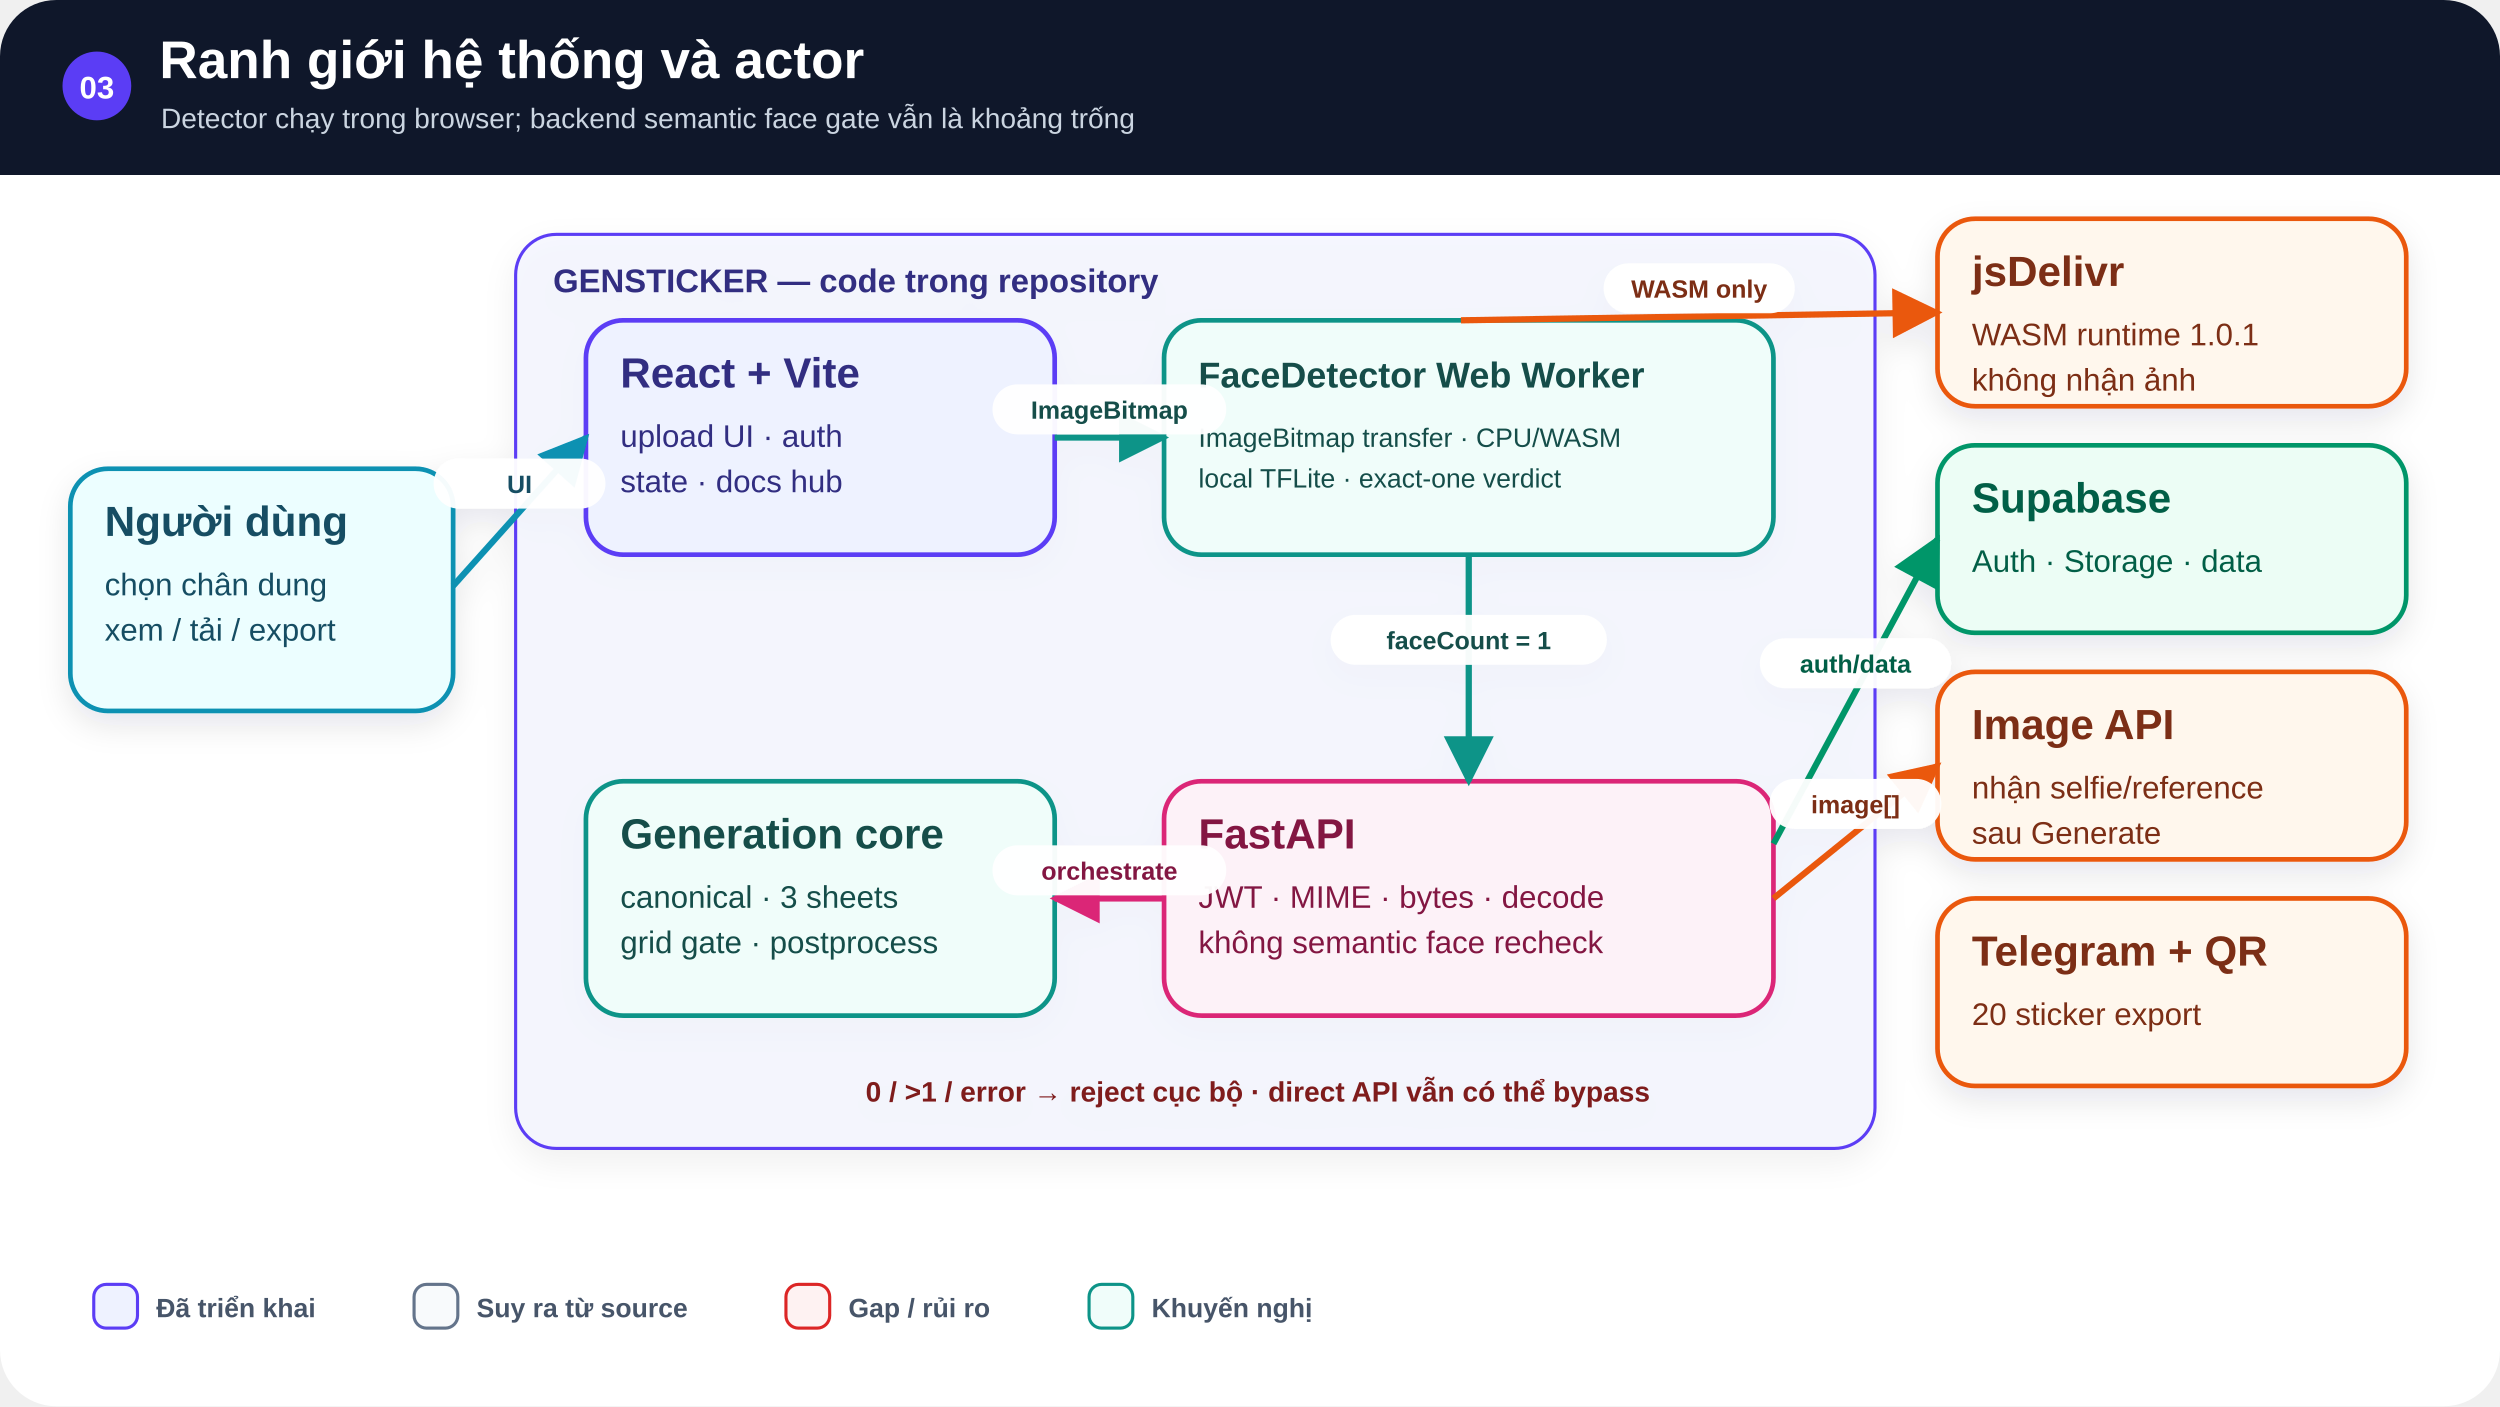
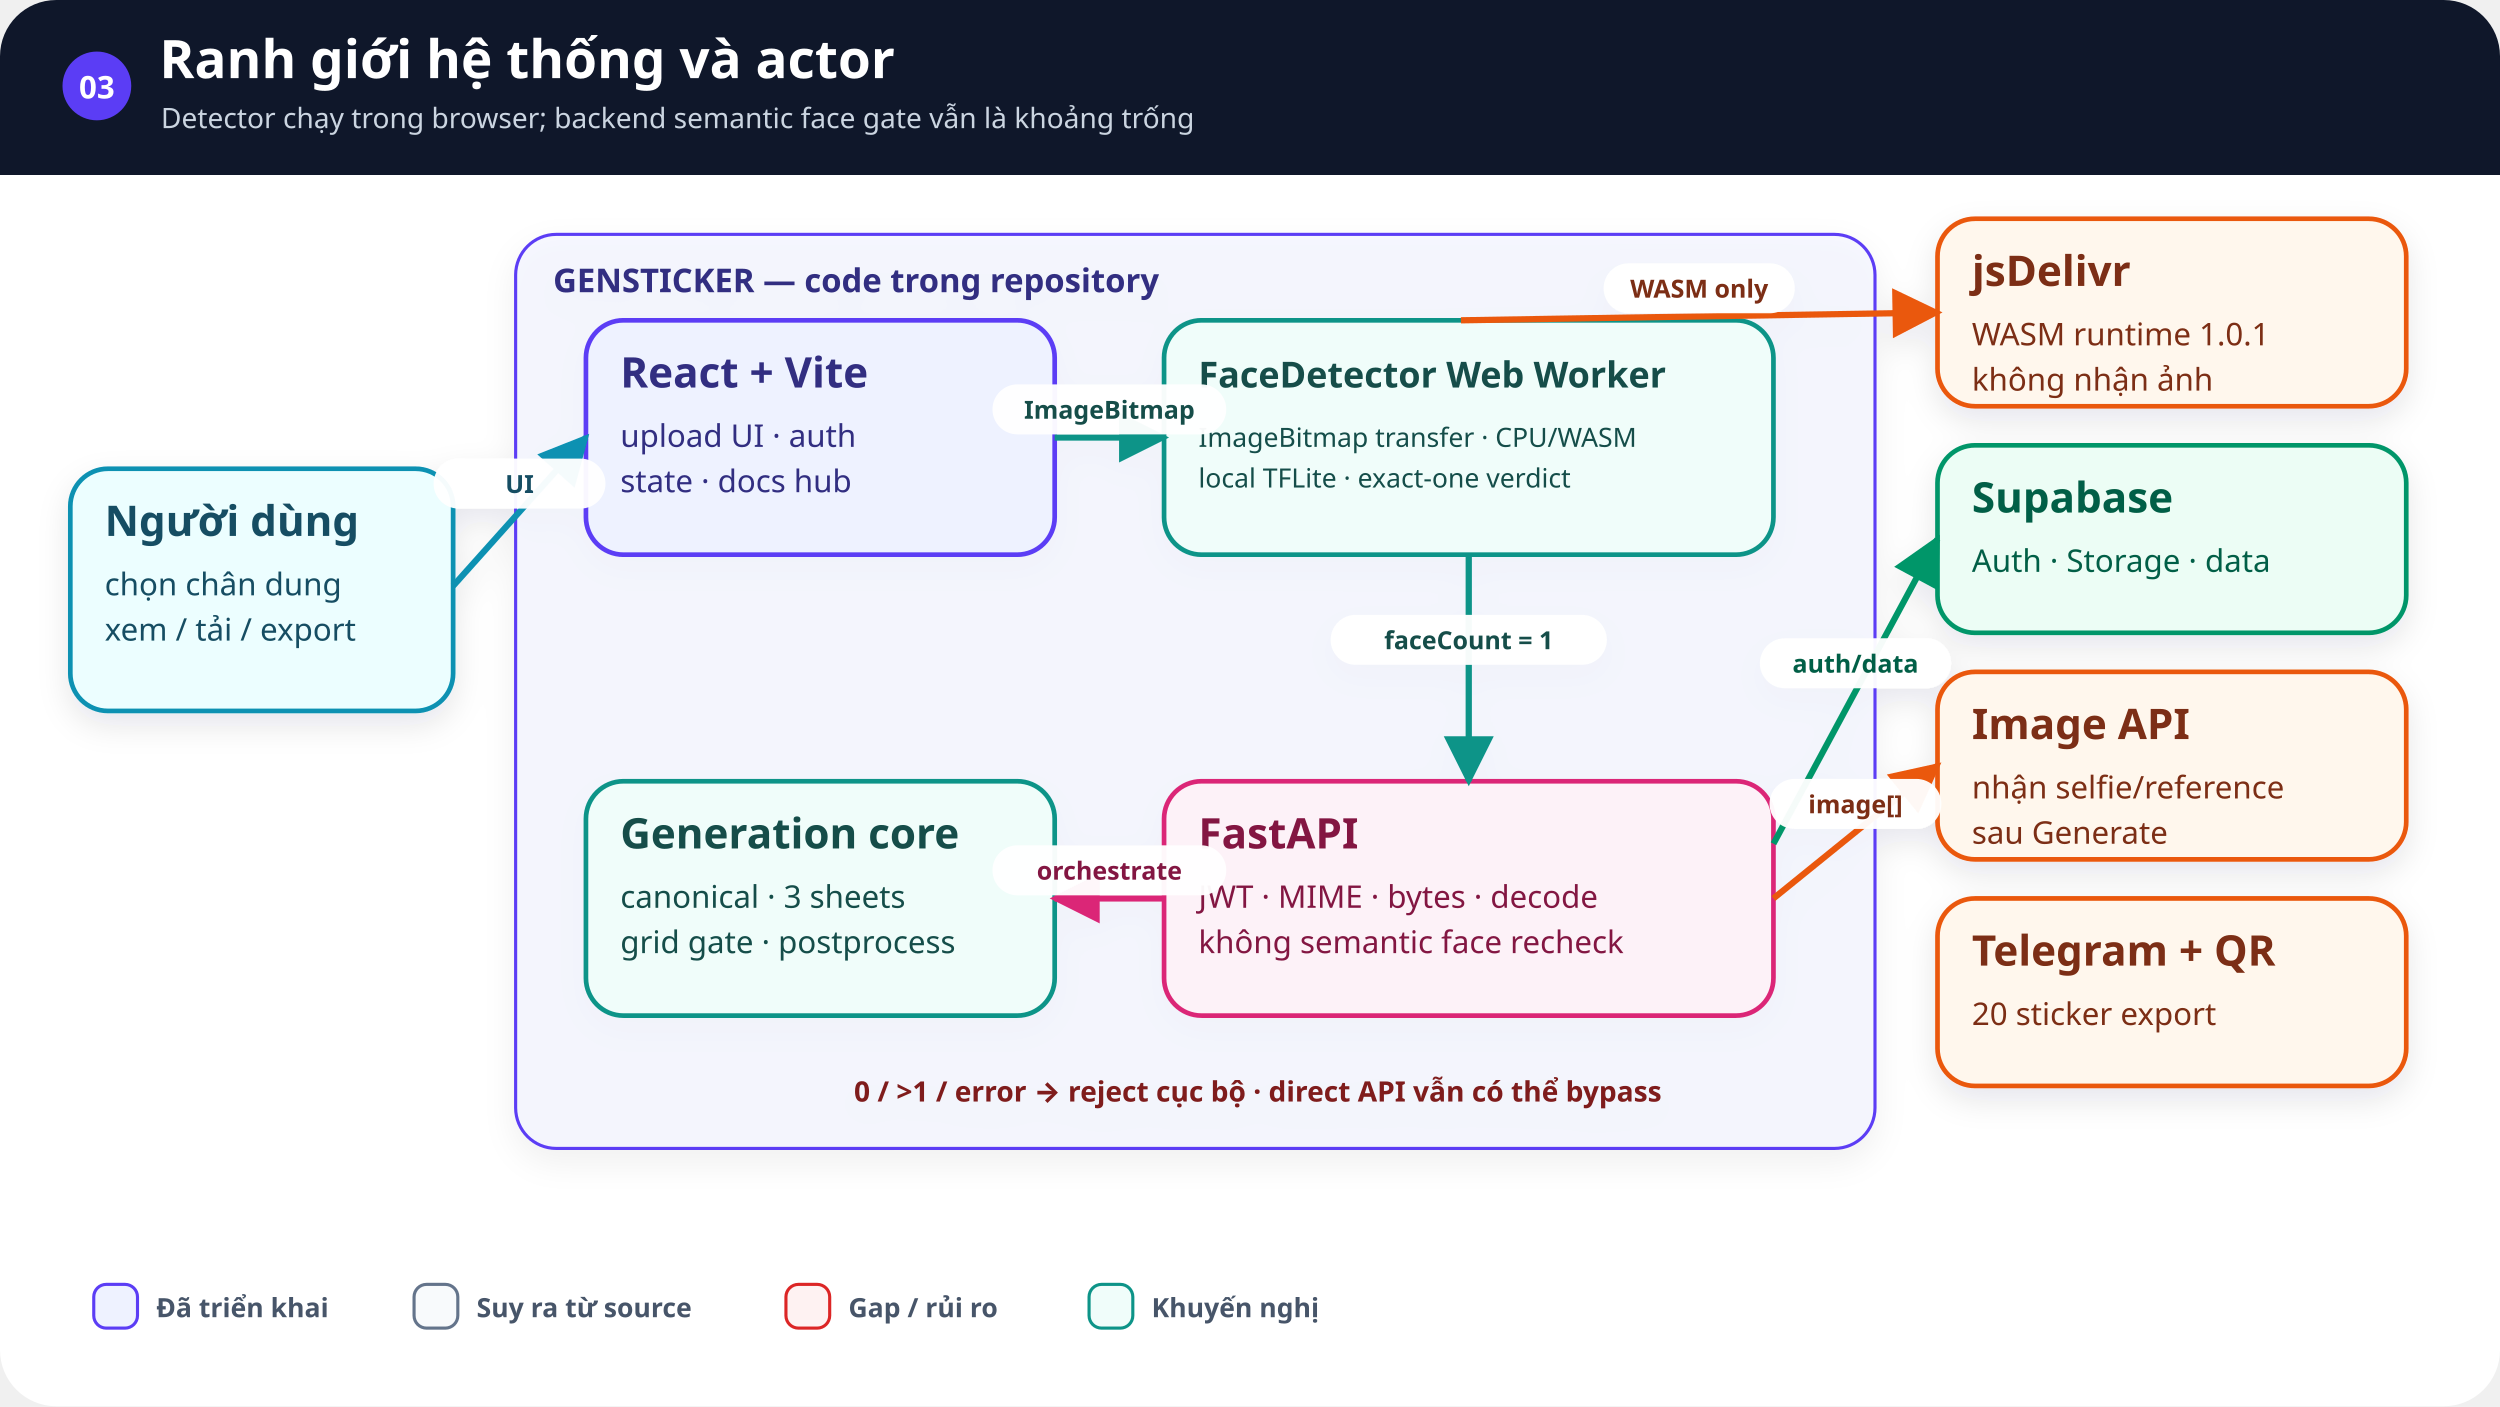
<svg xmlns="http://www.w3.org/2000/svg" width="1600" height="900" viewBox="0 0 1600 900">
  <defs>
    <filter id="shadow-system-boundary" x="-20%" y="-20%" width="140%" height="140%">
      <feDropShadow dx="0" dy="8" stdDeviation="10" flood-color="#0F172A" flood-opacity="0.10" />
    </filter>
    <marker id="arrow-system-boundary-client" viewBox="0 0 10 10" refX="9" refY="5" markerWidth="8" markerHeight="8" orient="auto-start-reverse">
      <path d="M 0 0 L 10 5 L 0 10 z" fill="#0891B2" />
    </marker>
    <marker id="arrow-system-boundary-frontend" viewBox="0 0 10 10" refX="9" refY="5" markerWidth="8" markerHeight="8" orient="auto-start-reverse">
      <path d="M 0 0 L 10 5 L 0 10 z" fill="#5B3DF5" />
    </marker>
    <marker id="arrow-system-boundary-backend" viewBox="0 0 10 10" refX="9" refY="5" markerWidth="8" markerHeight="8" orient="auto-start-reverse">
      <path d="M 0 0 L 10 5 L 0 10 z" fill="#DB2777" />
    </marker>
    <marker id="arrow-system-boundary-data" viewBox="0 0 10 10" refX="9" refY="5" markerWidth="8" markerHeight="8" orient="auto-start-reverse">
      <path d="M 0 0 L 10 5 L 0 10 z" fill="#059669" />
    </marker>
    <marker id="arrow-system-boundary-external" viewBox="0 0 10 10" refX="9" refY="5" markerWidth="8" markerHeight="8" orient="auto-start-reverse">
      <path d="M 0 0 L 10 5 L 0 10 z" fill="#EA580C" />
    </marker>
    <marker id="arrow-system-boundary-quality" viewBox="0 0 10 10" refX="9" refY="5" markerWidth="8" markerHeight="8" orient="auto-start-reverse">
      <path d="M 0 0 L 10 5 L 0 10 z" fill="#0D9488" />
    </marker>
    <marker id="arrow-system-boundary-risk" viewBox="0 0 10 10" refX="9" refY="5" markerWidth="8" markerHeight="8" orient="auto-start-reverse">
      <path d="M 0 0 L 10 5 L 0 10 z" fill="#DC2626" />
    </marker>
    <marker id="arrow-system-boundary-neutral" viewBox="0 0 10 10" refX="9" refY="5" markerWidth="8" markerHeight="8" orient="auto-start-reverse">
      <path d="M 0 0 L 10 5 L 0 10 z" fill="#64748B" />
    </marker>
    <marker id="arrow-system-boundary-ink" viewBox="0 0 10 10" refX="9" refY="5" markerWidth="8" markerHeight="8" orient="auto-start-reverse">
      <path d="M 0 0 L 10 5 L 0 10 z" fill="#0F172A" />
    </marker>
  </defs>
  <rect width="1600" height="900" rx="36" fill="#FFFFFF" />
  <rect x="0" y="0" width="1600" height="112" rx="36" fill="#0F172A" />
  <rect x="0" y="76" width="1600" height="36" fill="#0F172A" />
  <circle cx="62" cy="55" r="22" fill="#5B3DF5" />
-   <text x="62" y="63" text-anchor="middle" fill="#FFFFFF" font-family="Arial, sans-serif" font-size="20" font-weight="800">03</text>
-   <text x="102" y="50" text-anchor="start" fill="#FFFFFF" font-family="Arial, sans-serif" font-size="34" font-weight="800">Ranh giới hệ thống và actor</text>
-   <text x="103" y="82" text-anchor="start" fill="#CBD5E1" font-family="Arial, sans-serif" font-size="18" font-weight="500">Detector chạy trong browser; backend semantic face gate vẫn là khoảng trống</text>
+   <text x="62" y="63" text-anchor="middle" fill="#FFFFFF" font-family="'Segoe UI', system-ui, -apple-system, 'Noto Sans', sans-serif" font-size="20" font-weight="800">03</text>
+   <text x="102" y="50" text-anchor="start" fill="#FFFFFF" font-family="'Segoe UI', system-ui, -apple-system, 'Noto Sans', sans-serif" font-size="34" font-weight="800">Ranh giới hệ thống và actor</text>
+   <text x="103" y="82" text-anchor="start" fill="#CBD5E1" font-family="'Segoe UI', system-ui, -apple-system, 'Noto Sans', sans-serif" font-size="18" font-weight="500">Detector chạy trong browser; backend semantic face gate vẫn là khoảng trống</text>
  <g filter="url(#shadow-system-boundary)">
    <g>
      <rect x="330" y="150" width="870" height="585" rx="26" fill="#EEF2FF" fill-opacity="0.55" stroke="#5B3DF5" stroke-width="2" />
-       <text x="354" y="187" text-anchor="start" fill="#312E81" font-family="Arial, sans-serif" font-size="21" font-weight="800">GENSTICKER — code trong repository</text>
+       <text x="354" y="187" text-anchor="start" fill="#312E81" font-family="'Segoe UI', system-ui, -apple-system, 'Noto Sans', sans-serif" font-size="21" font-weight="800">GENSTICKER — code trong repository</text>
    </g>
    <g>
      <rect x="45" y="300" width="245" height="155" rx="24" fill="#ECFEFF" stroke="#0891B2" stroke-width="3" />
-       <text x="67" y="343" text-anchor="start" fill="#164E63" font-family="Arial, sans-serif" font-size="27" font-weight="800">Người dùng</text>
-       <text x="67" y="381" text-anchor="start" fill="#164E63" font-family="Arial, sans-serif" font-size="20" font-weight="500">
+       <text x="67" y="343" text-anchor="start" fill="#164E63" font-family="'Segoe UI', system-ui, -apple-system, 'Noto Sans', sans-serif" font-size="27" font-weight="800">Người dùng</text>
+       <text x="67" y="381" text-anchor="start" fill="#164E63" font-family="'Segoe UI', system-ui, -apple-system, 'Noto Sans', sans-serif" font-size="20" font-weight="500">
        <tspan x="67" dy="0">chọn chân dung</tspan>
        <tspan x="67" dy="29">xem / tải / export</tspan>
      </text>
    </g>
    <g>
      <rect x="375" y="205" width="300" height="150" rx="24" fill="#EEF2FF" stroke="#5B3DF5" stroke-width="3" />
-       <text x="397" y="248" text-anchor="start" fill="#312E81" font-family="Arial, sans-serif" font-size="27" font-weight="800">React + Vite</text>
-       <text x="397" y="286" text-anchor="start" fill="#312E81" font-family="Arial, sans-serif" font-size="20" font-weight="500">
+       <text x="397" y="248" text-anchor="start" fill="#312E81" font-family="'Segoe UI', system-ui, -apple-system, 'Noto Sans', sans-serif" font-size="27" font-weight="800">React + Vite</text>
+       <text x="397" y="286" text-anchor="start" fill="#312E81" font-family="'Segoe UI', system-ui, -apple-system, 'Noto Sans', sans-serif" font-size="20" font-weight="500">
        <tspan x="397" dy="0">upload UI · auth</tspan>
        <tspan x="397" dy="29">state · docs hub</tspan>
      </text>
    </g>
    <g>
      <rect x="745" y="205" width="390" height="150" rx="24" fill="#F0FDFA" stroke="#0D9488" stroke-width="3" />
-       <text x="767" y="248" text-anchor="start" fill="#134E4A" font-family="Arial, sans-serif" font-size="23" font-weight="800">FaceDetector Web Worker</text>
-       <text x="767" y="286" text-anchor="start" fill="#134E4A" font-family="Arial, sans-serif" font-size="17" font-weight="500">
+       <text x="767" y="248" text-anchor="start" fill="#134E4A" font-family="'Segoe UI', system-ui, -apple-system, 'Noto Sans', sans-serif" font-size="23" font-weight="800">FaceDetector Web Worker</text>
+       <text x="767" y="286" text-anchor="start" fill="#134E4A" font-family="'Segoe UI', system-ui, -apple-system, 'Noto Sans', sans-serif" font-size="17" font-weight="500">
        <tspan x="767" dy="0">ImageBitmap transfer · CPU/WASM</tspan>
        <tspan x="767" dy="26">local TFLite · exact-one verdict</tspan>
      </text>
    </g>
    <g>
      <rect x="375" y="500" width="300" height="150" rx="24" fill="#F0FDFA" stroke="#0D9488" stroke-width="3" />
-       <text x="397" y="543" text-anchor="start" fill="#134E4A" font-family="Arial, sans-serif" font-size="27" font-weight="800">Generation core</text>
-       <text x="397" y="581" text-anchor="start" fill="#134E4A" font-family="Arial, sans-serif" font-size="20" font-weight="500">
+       <text x="397" y="543" text-anchor="start" fill="#134E4A" font-family="'Segoe UI', system-ui, -apple-system, 'Noto Sans', sans-serif" font-size="27" font-weight="800">Generation core</text>
+       <text x="397" y="581" text-anchor="start" fill="#134E4A" font-family="'Segoe UI', system-ui, -apple-system, 'Noto Sans', sans-serif" font-size="20" font-weight="500">
        <tspan x="397" dy="0">canonical · 3 sheets</tspan>
        <tspan x="397" dy="29">grid gate · postprocess</tspan>
      </text>
    </g>
    <g>
      <rect x="745" y="500" width="390" height="150" rx="24" fill="#FDF2F8" stroke="#DB2777" stroke-width="3" />
-       <text x="767" y="543" text-anchor="start" fill="#831843" font-family="Arial, sans-serif" font-size="27" font-weight="800">FastAPI</text>
-       <text x="767" y="581" text-anchor="start" fill="#831843" font-family="Arial, sans-serif" font-size="20" font-weight="500">
+       <text x="767" y="543" text-anchor="start" fill="#831843" font-family="'Segoe UI', system-ui, -apple-system, 'Noto Sans', sans-serif" font-size="27" font-weight="800">FastAPI</text>
+       <text x="767" y="581" text-anchor="start" fill="#831843" font-family="'Segoe UI', system-ui, -apple-system, 'Noto Sans', sans-serif" font-size="20" font-weight="500">
        <tspan x="767" dy="0">JWT · MIME · bytes · decode</tspan>
        <tspan x="767" dy="29">không semantic face recheck</tspan>
      </text>
    </g>
    <g>
      <rect x="1240" y="140" width="300" height="120" rx="24" fill="#FFF7ED" stroke="#EA580C" stroke-width="3" />
-       <text x="1262" y="183" text-anchor="start" fill="#7C2D12" font-family="Arial, sans-serif" font-size="27" font-weight="800">jsDelivr</text>
-       <text x="1262" y="221" text-anchor="start" fill="#7C2D12" font-family="Arial, sans-serif" font-size="20" font-weight="500">
+       <text x="1262" y="183" text-anchor="start" fill="#7C2D12" font-family="'Segoe UI', system-ui, -apple-system, 'Noto Sans', sans-serif" font-size="27" font-weight="800">jsDelivr</text>
+       <text x="1262" y="221" text-anchor="start" fill="#7C2D12" font-family="'Segoe UI', system-ui, -apple-system, 'Noto Sans', sans-serif" font-size="20" font-weight="500">
        <tspan x="1262" dy="0">WASM runtime 1.0.1</tspan>
        <tspan x="1262" dy="29">không nhận ảnh</tspan>
      </text>
    </g>
    <g>
      <rect x="1240" y="285" width="300" height="120" rx="24" fill="#ECFDF5" stroke="#059669" stroke-width="3" />
-       <text x="1262" y="328" text-anchor="start" fill="#065F46" font-family="Arial, sans-serif" font-size="27" font-weight="800">Supabase</text>
-       <text x="1262" y="366" text-anchor="start" fill="#065F46" font-family="Arial, sans-serif" font-size="20" font-weight="500">
+       <text x="1262" y="328" text-anchor="start" fill="#065F46" font-family="'Segoe UI', system-ui, -apple-system, 'Noto Sans', sans-serif" font-size="27" font-weight="800">Supabase</text>
+       <text x="1262" y="366" text-anchor="start" fill="#065F46" font-family="'Segoe UI', system-ui, -apple-system, 'Noto Sans', sans-serif" font-size="20" font-weight="500">
        <tspan x="1262" dy="0">Auth · Storage · data</tspan>
      </text>
    </g>
    <g>
      <rect x="1240" y="430" width="300" height="120" rx="24" fill="#FFF7ED" stroke="#EA580C" stroke-width="3" />
-       <text x="1262" y="473" text-anchor="start" fill="#7C2D12" font-family="Arial, sans-serif" font-size="27" font-weight="800">Image API</text>
-       <text x="1262" y="511" text-anchor="start" fill="#7C2D12" font-family="Arial, sans-serif" font-size="20" font-weight="500">
+       <text x="1262" y="473" text-anchor="start" fill="#7C2D12" font-family="'Segoe UI', system-ui, -apple-system, 'Noto Sans', sans-serif" font-size="27" font-weight="800">Image API</text>
+       <text x="1262" y="511" text-anchor="start" fill="#7C2D12" font-family="'Segoe UI', system-ui, -apple-system, 'Noto Sans', sans-serif" font-size="20" font-weight="500">
        <tspan x="1262" dy="0">nhận selfie/reference</tspan>
        <tspan x="1262" dy="29">sau Generate</tspan>
      </text>
    </g>
    <g>
      <rect x="1240" y="575" width="300" height="120" rx="24" fill="#FFF7ED" stroke="#EA580C" stroke-width="3" />
-       <text x="1262" y="618" text-anchor="start" fill="#7C2D12" font-family="Arial, sans-serif" font-size="27" font-weight="800">Telegram + QR</text>
-       <text x="1262" y="656" text-anchor="start" fill="#7C2D12" font-family="Arial, sans-serif" font-size="20" font-weight="500">
+       <text x="1262" y="618" text-anchor="start" fill="#7C2D12" font-family="'Segoe UI', system-ui, -apple-system, 'Noto Sans', sans-serif" font-size="27" font-weight="800">Telegram + QR</text>
+       <text x="1262" y="656" text-anchor="start" fill="#7C2D12" font-family="'Segoe UI', system-ui, -apple-system, 'Noto Sans', sans-serif" font-size="20" font-weight="500">
        <tspan x="1262" dy="0">20 sticker export</tspan>
      </text>
    </g>
    <g>
      <path d="M 290 375 L 375 280" fill="none" stroke="#0891B2" stroke-width="4" marker-end="url(#arrow-system-boundary-client)" />
      <rect x="277.5" y="293.5" width="110" height="32" rx="16" fill="#FFFFFF" opacity="0.96" />
-       <text x="332.5" y="315.5" text-anchor="middle" fill="#164E63" font-family="Arial, sans-serif" font-size="16" font-weight="700">UI</text>
+       <text x="332.5" y="315.5" text-anchor="middle" fill="#164E63" font-family="'Segoe UI', system-ui, -apple-system, 'Noto Sans', sans-serif" font-size="16" font-weight="700">UI</text>
    </g>
    <g>
      <path d="M 675 280 L 745 280" fill="none" stroke="#0D9488" stroke-width="4" marker-end="url(#arrow-system-boundary-quality)" />
      <rect x="635.2" y="246" width="149.6" height="32" rx="16" fill="#FFFFFF" opacity="0.96" />
-       <text x="710" y="268" text-anchor="middle" fill="#134E4A" font-family="Arial, sans-serif" font-size="16" font-weight="700">ImageBitmap</text>
+       <text x="710" y="268" text-anchor="middle" fill="#134E4A" font-family="'Segoe UI', system-ui, -apple-system, 'Noto Sans', sans-serif" font-size="16" font-weight="700">ImageBitmap</text>
    </g>
    <g>
      <path d="M 935 205 L 1240 200" fill="none" stroke="#EA580C" stroke-width="4" marker-end="url(#arrow-system-boundary-external)" />
      <rect x="1026.3" y="168.5" width="122.4" height="32" rx="16" fill="#FFFFFF" opacity="0.96" />
-       <text x="1087.5" y="190.5" text-anchor="middle" fill="#7C2D12" font-family="Arial, sans-serif" font-size="16" font-weight="700">WASM only</text>
+       <text x="1087.5" y="190.5" text-anchor="middle" fill="#7C2D12" font-family="'Segoe UI', system-ui, -apple-system, 'Noto Sans', sans-serif" font-size="16" font-weight="700">WASM only</text>
    </g>
    <g>
      <path d="M 940 355 L 940 500" fill="none" stroke="#0D9488" stroke-width="4" marker-end="url(#arrow-system-boundary-quality)" />
      <rect x="851.6" y="393.5" width="176.8" height="32" rx="16" fill="#FFFFFF" opacity="0.96" />
-       <text x="940" y="415.5" text-anchor="middle" fill="#134E4A" font-family="Arial, sans-serif" font-size="16" font-weight="700">faceCount = 1</text>
+       <text x="940" y="415.5" text-anchor="middle" fill="#134E4A" font-family="'Segoe UI', system-ui, -apple-system, 'Noto Sans', sans-serif" font-size="16" font-weight="700">faceCount = 1</text>
    </g>
    <g>
      <path d="M 745 575 L 675 575" fill="none" stroke="#DB2777" stroke-width="4" marker-end="url(#arrow-system-boundary-backend)" />
      <rect x="635.2" y="541" width="149.6" height="32" rx="16" fill="#FFFFFF" opacity="0.96" />
-       <text x="710" y="563" text-anchor="middle" fill="#831843" font-family="Arial, sans-serif" font-size="16" font-weight="700">orchestrate</text>
+       <text x="710" y="563" text-anchor="middle" fill="#831843" font-family="'Segoe UI', system-ui, -apple-system, 'Noto Sans', sans-serif" font-size="16" font-weight="700">orchestrate</text>
    </g>
    <g>
      <path d="M 1135 540 L 1240 345" fill="none" stroke="#059669" stroke-width="4" marker-end="url(#arrow-system-boundary-data)" />
      <rect x="1126.3" y="408.5" width="122.4" height="32" rx="16" fill="#FFFFFF" opacity="0.96" />
-       <text x="1187.5" y="430.5" text-anchor="middle" fill="#065F46" font-family="Arial, sans-serif" font-size="16" font-weight="700">auth/data</text>
+       <text x="1187.5" y="430.5" text-anchor="middle" fill="#065F46" font-family="'Segoe UI', system-ui, -apple-system, 'Noto Sans', sans-serif" font-size="16" font-weight="700">auth/data</text>
    </g>
    <g>
      <path d="M 1135 575 L 1240 490" fill="none" stroke="#EA580C" stroke-width="4" marker-end="url(#arrow-system-boundary-external)" />
      <rect x="1132.5" y="498.5" width="110" height="32" rx="16" fill="#FFFFFF" opacity="0.96" />
-       <text x="1187.5" y="520.5" text-anchor="middle" fill="#7C2D12" font-family="Arial, sans-serif" font-size="16" font-weight="700">image[]</text>
+       <text x="1187.5" y="520.5" text-anchor="middle" fill="#7C2D12" font-family="'Segoe UI', system-ui, -apple-system, 'Noto Sans', sans-serif" font-size="16" font-weight="700">image[]</text>
    </g>
-     <text x="805" y="705" text-anchor="middle" fill="#7F1D1D" font-family="Arial, sans-serif" font-size="18" font-weight="800">0 / &gt;1 / error → reject cục bộ · direct API vẫn có thể bypass</text>
+     <text x="805" y="705" text-anchor="middle" fill="#7F1D1D" font-family="'Segoe UI', system-ui, -apple-system, 'Noto Sans', sans-serif" font-size="18" font-weight="800">0 / &gt;1 / error → reject cục bộ · direct API vẫn có thể bypass</text>
  </g>
  <g>
    <rect x="60" y="822" width="28" height="28" rx="8" fill="#EEF2FF" stroke="#5B3DF5" stroke-width="2" />
-     <text x="100" y="843" text-anchor="start" fill="#475569" font-family="Arial, sans-serif" font-size="17" font-weight="600">Đã triển khai</text>
+     <text x="100" y="843" text-anchor="start" fill="#475569" font-family="'Segoe UI', system-ui, -apple-system, 'Noto Sans', sans-serif" font-size="17" font-weight="600">Đã triển khai</text>
    <rect x="265" y="822" width="28" height="28" rx="8" fill="#F8FAFC" stroke="#64748B" stroke-width="2" />
-     <text x="305" y="843" text-anchor="start" fill="#475569" font-family="Arial, sans-serif" font-size="17" font-weight="600">Suy ra từ source</text>
+     <text x="305" y="843" text-anchor="start" fill="#475569" font-family="'Segoe UI', system-ui, -apple-system, 'Noto Sans', sans-serif" font-size="17" font-weight="600">Suy ra từ source</text>
    <rect x="503" y="822" width="28" height="28" rx="8" fill="#FEF2F2" stroke="#DC2626" stroke-width="2" />
-     <text x="543" y="843" text-anchor="start" fill="#475569" font-family="Arial, sans-serif" font-size="17" font-weight="600">Gap / rủi ro</text>
+     <text x="543" y="843" text-anchor="start" fill="#475569" font-family="'Segoe UI', system-ui, -apple-system, 'Noto Sans', sans-serif" font-size="17" font-weight="600">Gap / rủi ro</text>
    <rect x="697" y="822" width="28" height="28" rx="8" fill="#F0FDFA" stroke="#0D9488" stroke-width="2" />
-     <text x="737" y="843" text-anchor="start" fill="#475569" font-family="Arial, sans-serif" font-size="17" font-weight="600">Khuyến nghị</text>
+     <text x="737" y="843" text-anchor="start" fill="#475569" font-family="'Segoe UI', system-ui, -apple-system, 'Noto Sans', sans-serif" font-size="17" font-weight="600">Khuyến nghị</text>
  </g>
</svg>
